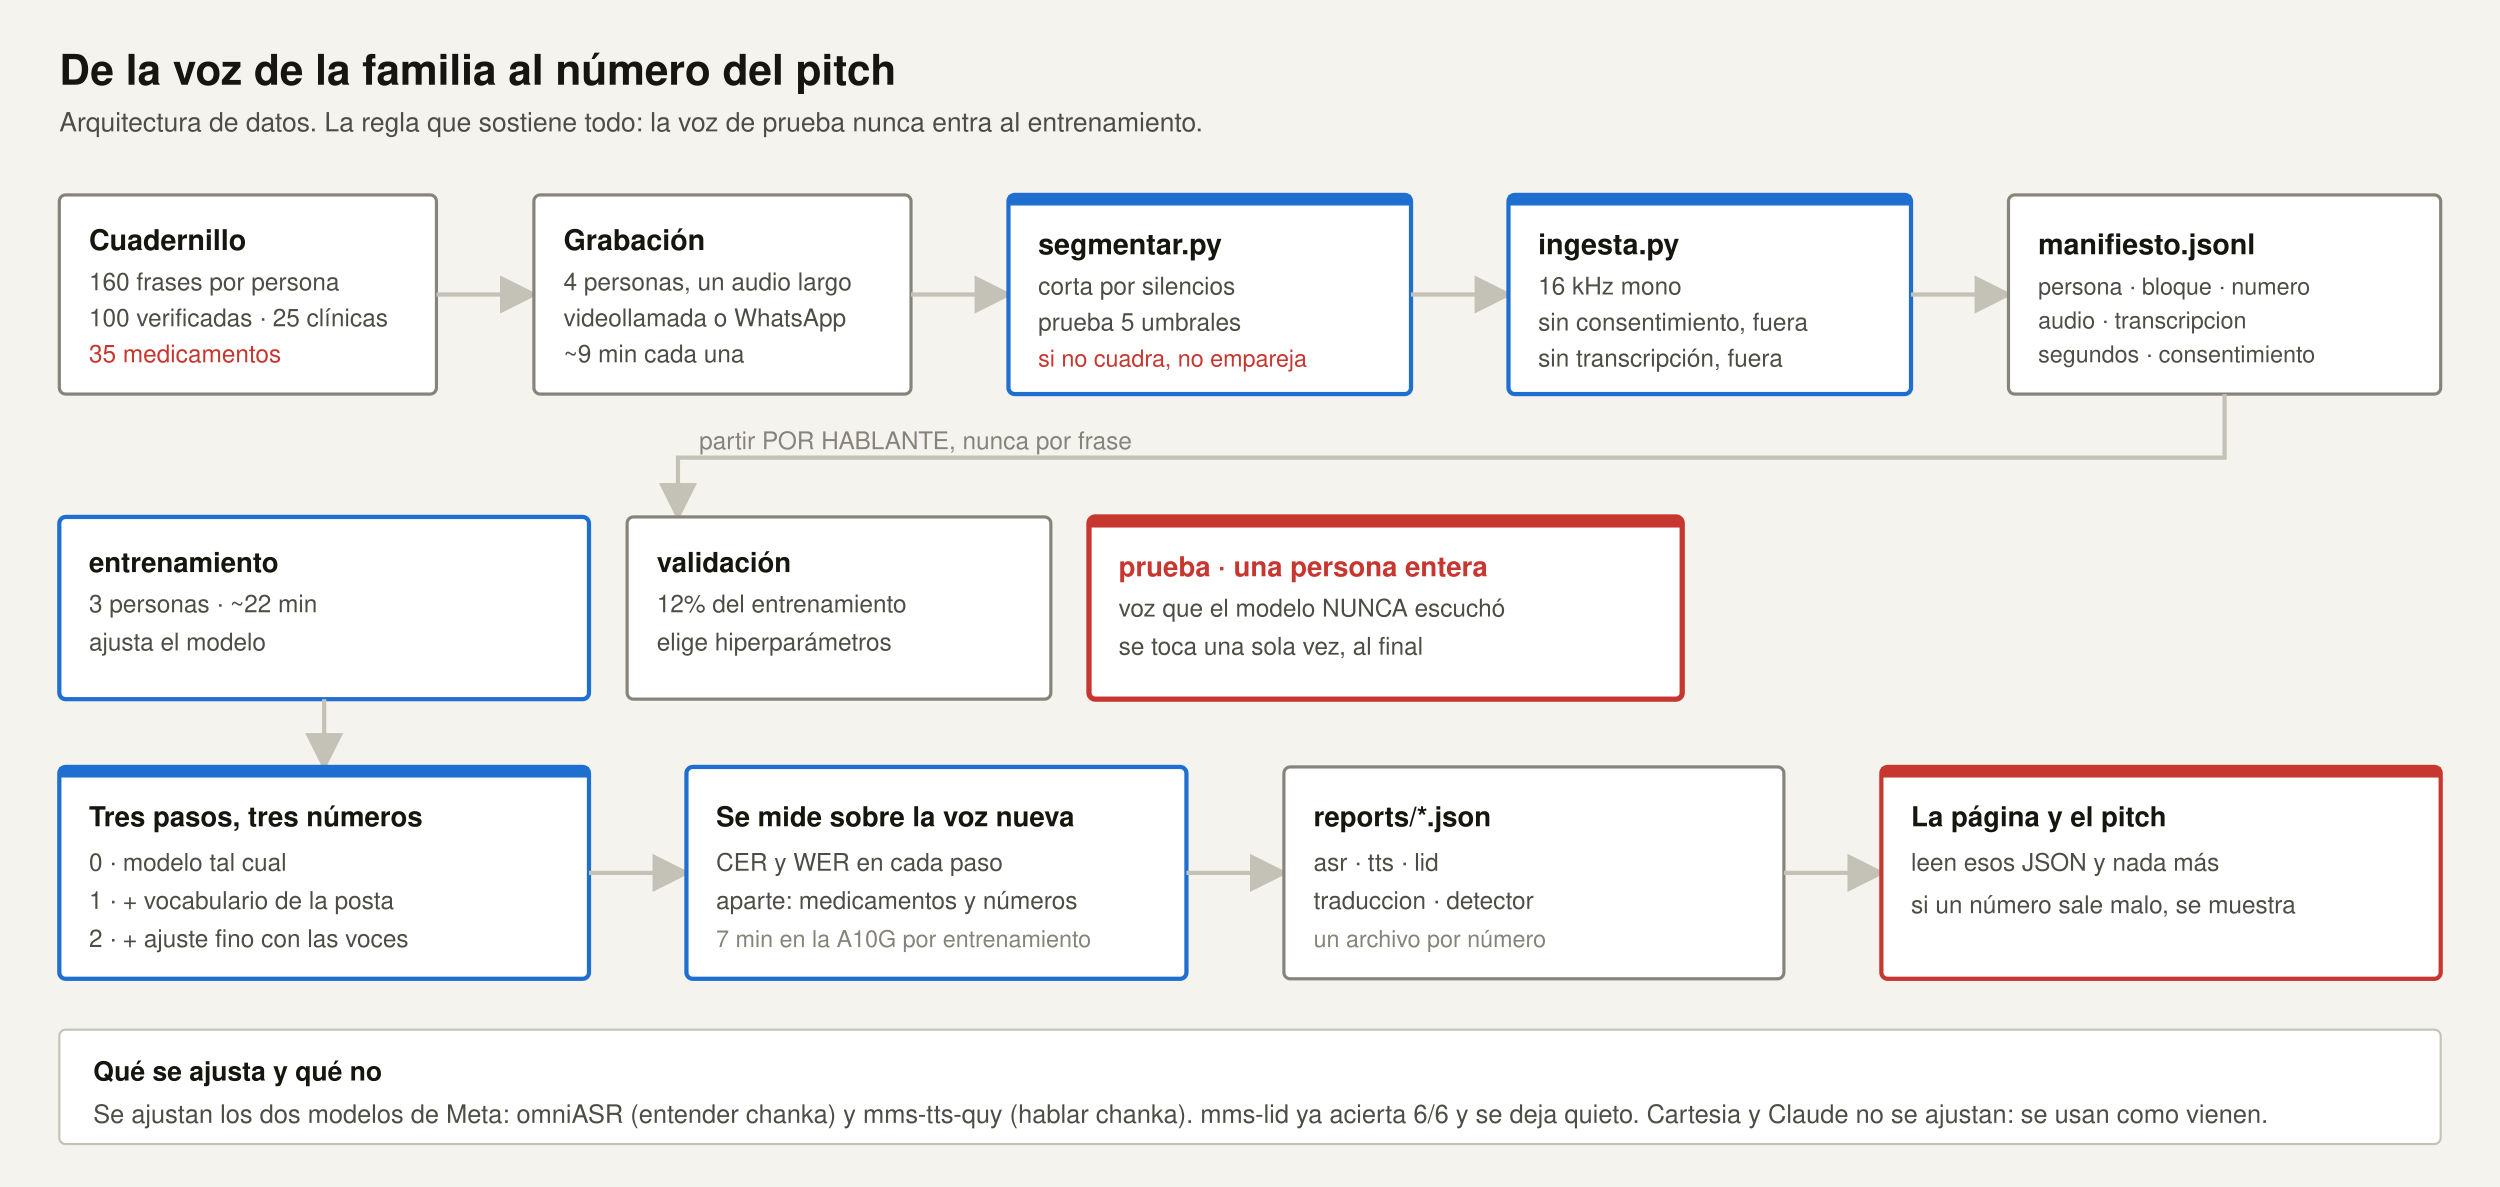
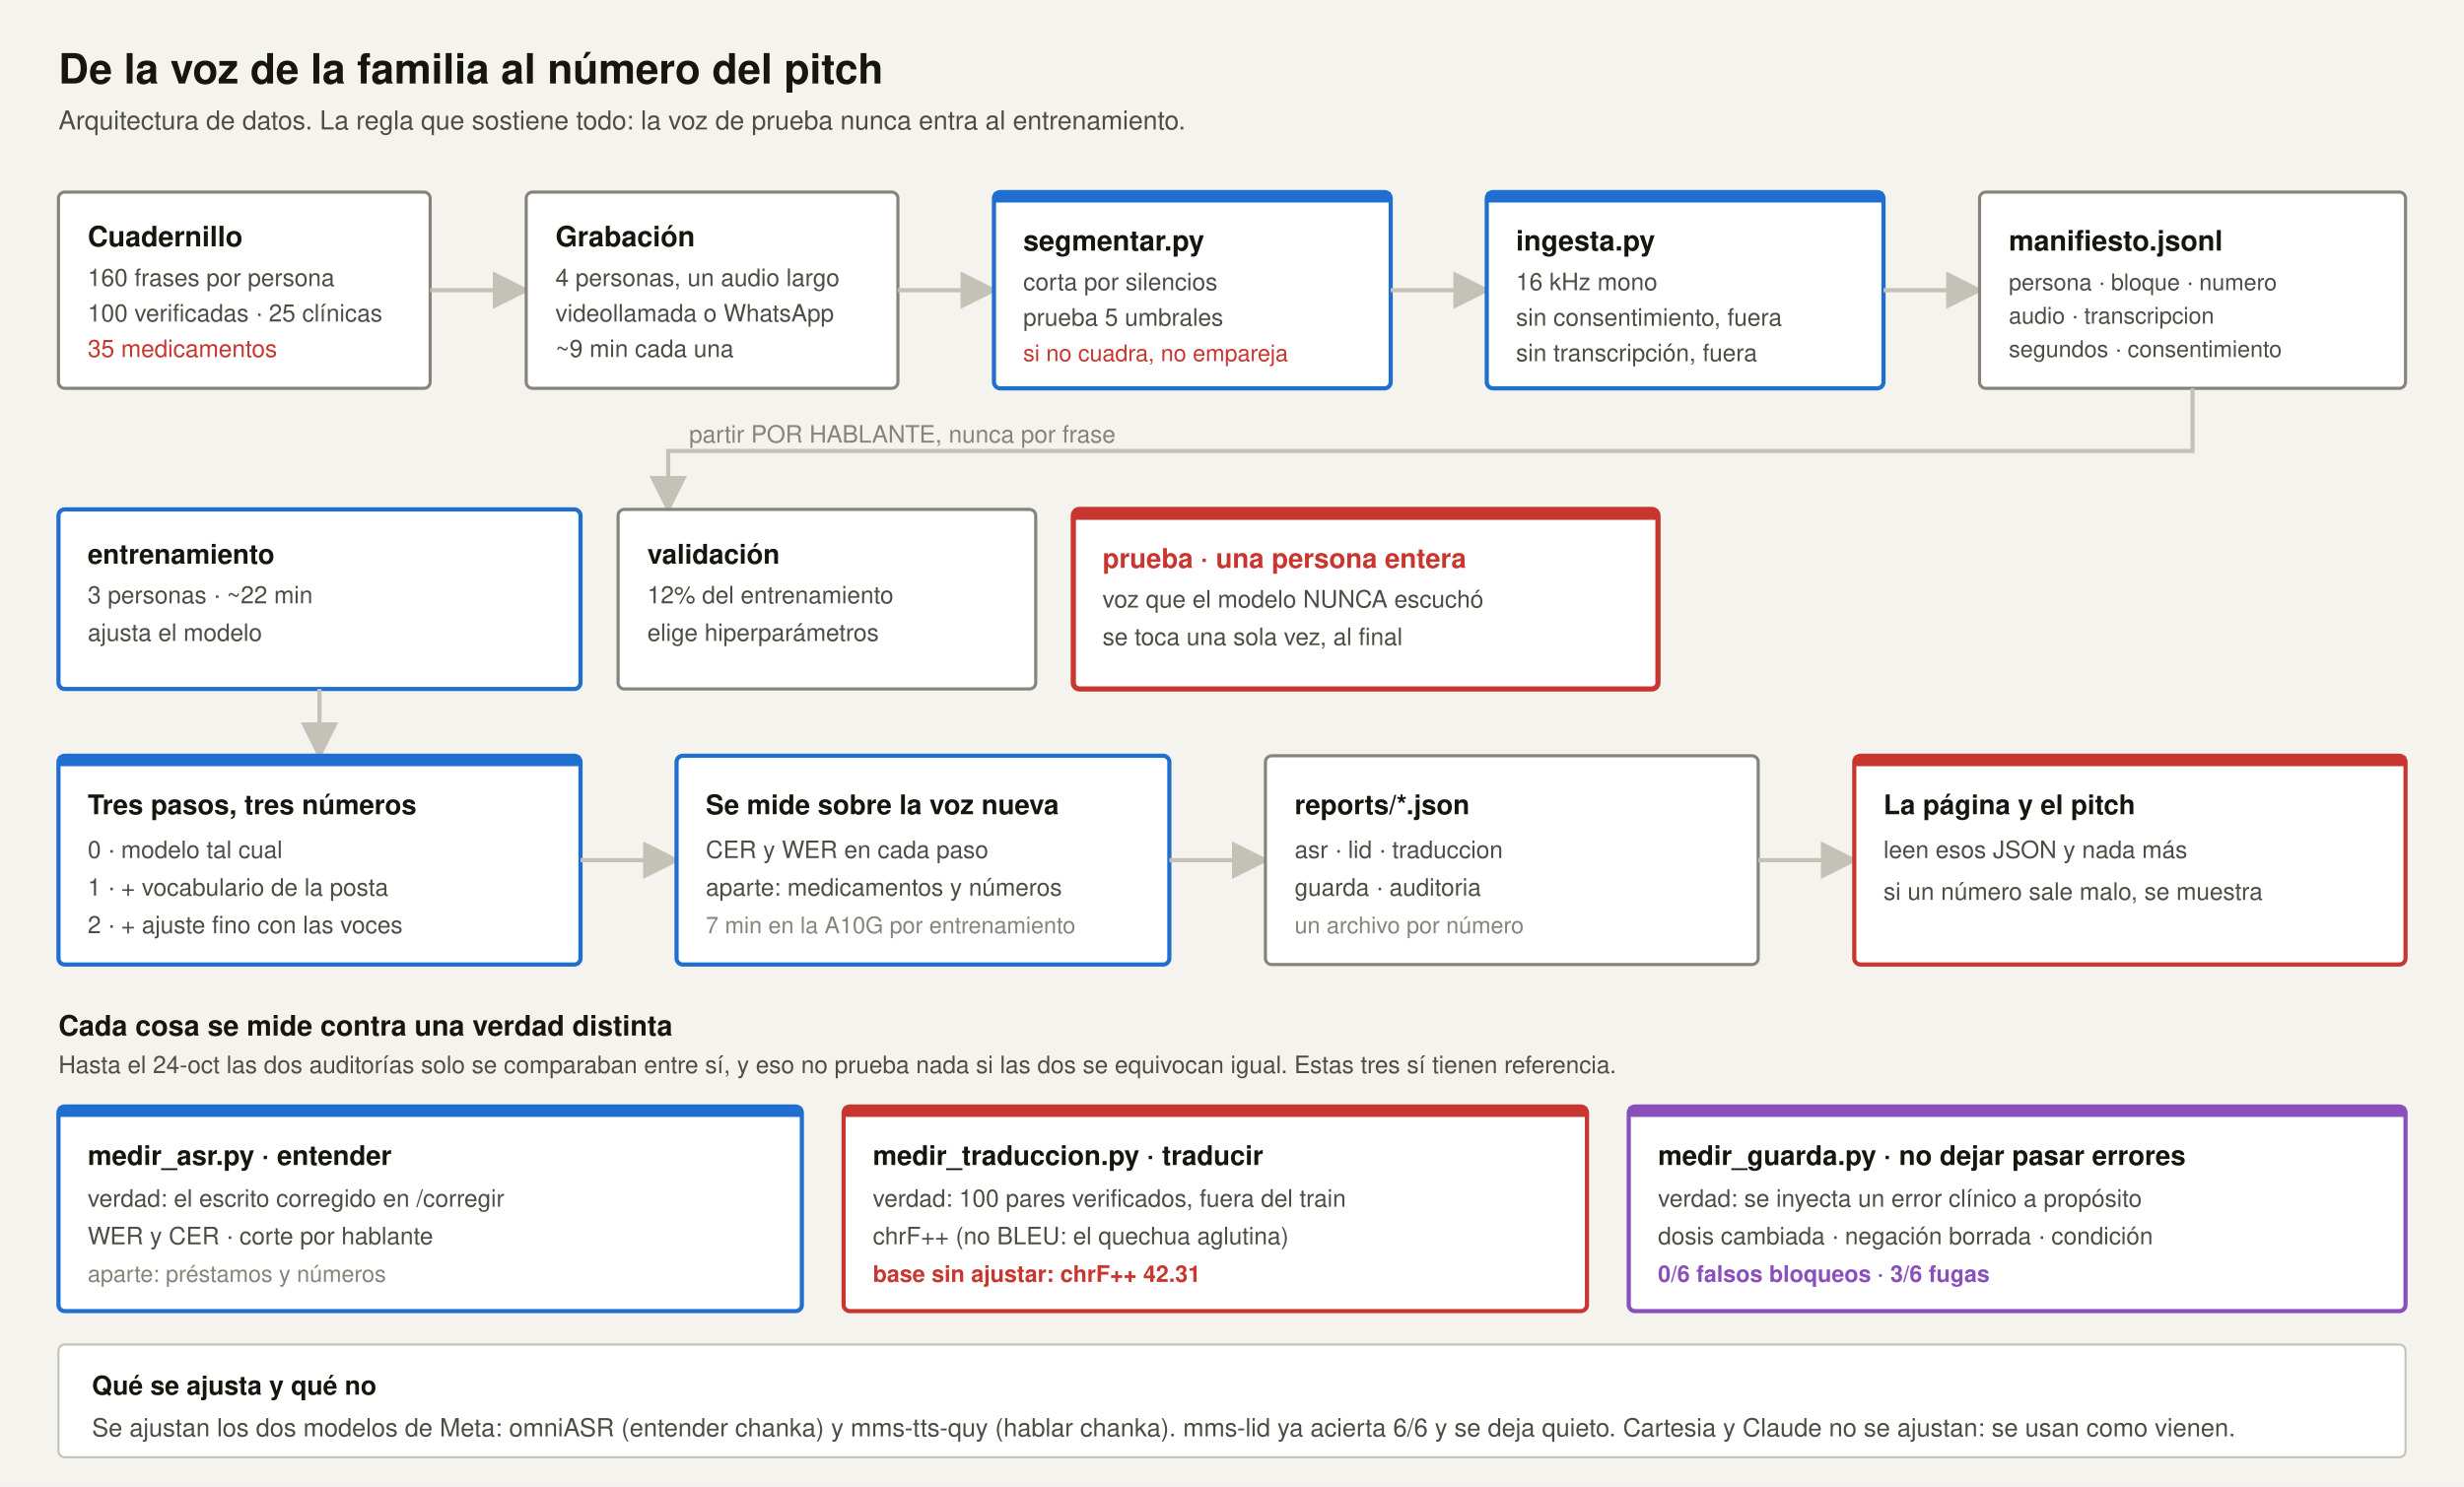
- <svg xmlns="http://www.w3.org/2000/svg" viewBox="0 0 1180 560" width="1180" height="560" font-family="Archivo, Helvetica, Arial, sans-serif">
-   <rect width="1180" height="560" fill="#f4f3ee" />
+ <svg xmlns="http://www.w3.org/2000/svg" viewBox="0 0 1180 712" width="1180" height="712" font-family="Archivo, Helvetica, Arial, sans-serif">
+   <rect width="1180" height="712" fill="#f4f3ee" />
  <text x="28" y="40" font-size="20" font-weight="700" fill="#16160f">De la voz de la familia al número del pitch</text>
  <text x="28" y="62" font-size="12.5" fill="#4e4d45">Arquitectura de datos. La regla que sostiene todo: la voz de prueba nunca entra al entrenamiento.</text>
  <g>
    <rect x="28" y="92" width="178" height="94" rx="3" fill="#ffffff" stroke="#86847a" stroke-width="1.5" />
    <text x="42" y="118" font-size="13.5" font-weight="600" fill="#16160f">Cuadernillo</text>
    <text x="42" y="137" font-size="11.5" fill="#4e4d45">160 frases por persona</text>
    <text x="42" y="154" font-size="11.5" fill="#4e4d45">100 verificadas · 25 clínicas</text>
    <text x="42" y="171" font-size="11.5" fill="#c8372f">35 medicamentos</text>
  </g>
  <path d="M206 139 H 252" stroke="#c4c2b6" stroke-width="2" marker-end="url(#f)" />
  <g>
    <rect x="252" y="92" width="178" height="94" rx="3" fill="#ffffff" stroke="#86847a" stroke-width="1.5" />
    <text x="266" y="118" font-size="13.5" font-weight="600" fill="#16160f">Grabación</text>
    <text x="266" y="137" font-size="11.5" fill="#4e4d45">4 personas, un audio largo</text>
    <text x="266" y="154" font-size="11.5" fill="#4e4d45">videollamada o WhatsApp</text>
    <text x="266" y="171" font-size="11.5" fill="#4e4d45">~9 min cada una</text>
  </g>
  <path d="M430 139 H 476" stroke="#c4c2b6" stroke-width="2" marker-end="url(#f)" />
  <g>
    <rect x="476" y="92" width="190" height="94" rx="3" fill="#ffffff" stroke="#1f6fd0" stroke-width="2" />
    <rect x="476" y="92" width="190" height="5" fill="#1f6fd0" />
    <text x="490" y="120" font-size="13.5" font-weight="600" fill="#16160f">segmentar.py</text>
    <text x="490" y="139" font-size="11.5" fill="#4e4d45">corta por silencios</text>
    <text x="490" y="156" font-size="11.5" fill="#4e4d45">prueba 5 umbrales</text>
    <text x="490" y="173" font-size="11" fill="#c8372f">si no cuadra, no empareja</text>
  </g>
  <path d="M666 139 H 712" stroke="#c4c2b6" stroke-width="2" marker-end="url(#f)" />
  <g>
    <rect x="712" y="92" width="190" height="94" rx="3" fill="#ffffff" stroke="#1f6fd0" stroke-width="2" />
    <rect x="712" y="92" width="190" height="5" fill="#1f6fd0" />
    <text x="726" y="120" font-size="13.5" font-weight="600" fill="#16160f">ingesta.py</text>
    <text x="726" y="139" font-size="11.5" fill="#4e4d45">16 kHz mono</text>
    <text x="726" y="156" font-size="11.5" fill="#4e4d45">sin consentimiento, fuera</text>
    <text x="726" y="173" font-size="11.5" fill="#4e4d45">sin transcripción, fuera</text>
  </g>
  <path d="M902 139 H 948" stroke="#c4c2b6" stroke-width="2" marker-end="url(#f)" />
  <g>
    <rect x="948" y="92" width="204" height="94" rx="3" fill="#ffffff" stroke="#86847a" stroke-width="1.5" />
    <text x="962" y="120" font-size="13.5" font-weight="600" fill="#16160f">manifiesto.jsonl</text>
    <text x="962" y="139" font-size="11" fill="#4e4d45">persona · bloque · numero</text>
    <text x="962" y="155" font-size="11" fill="#4e4d45">audio · transcripcion</text>
    <text x="962" y="171" font-size="11" fill="#4e4d45">segundos · consentimiento</text>
  </g>
  <path d="M1050 186 V 216 H 320 V 244" stroke="#c4c2b6" stroke-width="2" fill="none" marker-end="url(#f)" />
  <text x="330" y="212" font-size="11.5" fill="#86847a">partir POR HABLANTE, nunca por frase</text>
  <g>
    <rect x="28" y="244" width="250" height="86" rx="3" fill="#ffffff" stroke="#1f6fd0" stroke-width="2" />
    <text x="42" y="270" font-size="13" font-weight="600" fill="#16160f">entrenamiento</text>
    <text x="42" y="289" font-size="11.5" fill="#4e4d45">3 personas · ~22 min</text>
    <text x="42" y="307" font-size="11.5" fill="#4e4d45">ajusta el modelo</text>
  </g>
  <g>
    <rect x="296" y="244" width="200" height="86" rx="3" fill="#ffffff" stroke="#86847a" stroke-width="1.5" />
    <text x="310" y="270" font-size="13" font-weight="600" fill="#16160f">validación</text>
    <text x="310" y="289" font-size="11.5" fill="#4e4d45">12% del entrenamiento</text>
    <text x="310" y="307" font-size="11.5" fill="#4e4d45">elige hiperparámetros</text>
  </g>
  <g>
    <rect x="514" y="244" width="280" height="86" rx="3" fill="#ffffff" stroke="#c8372f" stroke-width="2.5" />
    <rect x="514" y="244" width="280" height="5" fill="#c8372f" />
    <text x="528" y="272" font-size="13" font-weight="700" fill="#c8372f">prueba · una persona entera</text>
    <text x="528" y="291" font-size="11.5" fill="#4e4d45">voz que el modelo NUNCA escuchó</text>
    <text x="528" y="309" font-size="11.5" fill="#4e4d45">se toca una sola vez, al final</text>
  </g>
  <path d="M153 330 V 362" stroke="#c4c2b6" stroke-width="2" marker-end="url(#f)" />
  <g>
    <rect x="28" y="362" width="250" height="100" rx="3" fill="#ffffff" stroke="#1f6fd0" stroke-width="2" />
    <rect x="28" y="362" width="250" height="5" fill="#1f6fd0" />
    <text x="42" y="390" font-size="13" font-weight="600" fill="#16160f">Tres pasos, tres números</text>
    <text x="42" y="411" font-size="11.5" fill="#4e4d45">0 · modelo tal cual</text>
    <text x="42" y="429" font-size="11.5" fill="#4e4d45">1 · + vocabulario de la posta</text>
    <text x="42" y="447" font-size="11.5" fill="#4e4d45">2 · + ajuste fino con las voces</text>
  </g>
  <path d="M278 412 H 324" stroke="#c4c2b6" stroke-width="2" marker-end="url(#f)" />
  <g>
    <rect x="324" y="362" width="236" height="100" rx="3" fill="#ffffff" stroke="#1f6fd0" stroke-width="2" />
    <text x="338" y="390" font-size="13" font-weight="600" fill="#16160f">Se mide sobre la voz nueva</text>
    <text x="338" y="411" font-size="11.5" fill="#4e4d45">CER y WER en cada paso</text>
    <text x="338" y="429" font-size="11.5" fill="#4e4d45">aparte: medicamentos y números</text>
    <text x="338" y="447" font-size="11" fill="#86847a">7 min en la A10G por entrenamiento</text>
  </g>
  <path d="M560 412 H 606" stroke="#c4c2b6" stroke-width="2" marker-end="url(#f)" />
  <g>
    <rect x="606" y="362" width="236" height="100" rx="3" fill="#ffffff" stroke="#86847a" stroke-width="1.5" />
    <text x="620" y="390" font-size="13" font-weight="600" fill="#16160f">reports/*.json</text>
-     <text x="620" y="411" font-size="11.5" fill="#4e4d45">asr · tts · lid</text>
-     <text x="620" y="429" font-size="11.5" fill="#4e4d45">traduccion · detector</text>
+     <text x="620" y="411" font-size="11.5" fill="#4e4d45">asr · lid · traduccion</text>
+     <text x="620" y="429" font-size="11.5" fill="#4e4d45">guarda · auditoria</text>
    <text x="620" y="447" font-size="11" fill="#86847a">un archivo por número</text>
  </g>
  <path d="M842 412 H 888" stroke="#c4c2b6" stroke-width="2" marker-end="url(#f)" />
  <g>
    <rect x="888" y="362" width="264" height="100" rx="3" fill="#ffffff" stroke="#c8372f" stroke-width="2" />
    <rect x="888" y="362" width="264" height="5" fill="#c8372f" />
    <text x="902" y="390" font-size="13" font-weight="600" fill="#16160f">La página y el pitch</text>
    <text x="902" y="411" font-size="11.5" fill="#4e4d45">leen esos JSON y nada más</text>
    <text x="902" y="431" font-size="11.5" fill="#4e4d45">si un número sale malo, se muestra</text>
  </g>
-   <rect x="28" y="486" width="1124" height="54" rx="3" fill="#ffffff" stroke="#c4c2b6" />
-   <text x="44" y="510" font-size="12.5" font-weight="700" fill="#16160f">Qué se ajusta y qué no</text>
-   <text x="44" y="530" font-size="12" fill="#4e4d45">Se ajustan los dos modelos de Meta: omniASR (entender chanka) y mms-tts-quy (hablar chanka). mms-lid ya acierta 6/6 y se deja quieto. Cartesia y Claude no se ajustan: se usan como vienen.</text>
+   <text x="28" y="496" font-size="13.5" font-weight="700" fill="#16160f">Cada cosa se mide contra una verdad distinta</text>
+   <text x="28" y="514" font-size="11.5" fill="#4e4d45">Hasta el 24-oct las dos auditorías solo se comparaban entre sí, y eso no prueba nada si las dos se equivocan igual. Estas tres sí tienen referencia.</text>
+   <g>
+     <rect x="28" y="530" width="356" height="98" rx="3" fill="#ffffff" stroke="#1f6fd0" stroke-width="2" />
+     <rect x="28" y="530" width="356" height="5" fill="#1f6fd0" />
+     <text x="42" y="558" font-size="13" font-weight="600" fill="#16160f">medir_asr.py · entender</text>
+     <text x="42" y="578" font-size="11.5" fill="#4e4d45">verdad: el escrito corregido en /corregir</text>
+     <text x="42" y="596" font-size="11.5" fill="#4e4d45">WER y CER · corte por hablante</text>
+     <text x="42" y="614" font-size="11" fill="#86847a">aparte: préstamos y números</text>
+   </g>
+   <g>
+     <rect x="404" y="530" width="356" height="98" rx="3" fill="#ffffff" stroke="#c8372f" stroke-width="2" />
+     <rect x="404" y="530" width="356" height="5" fill="#c8372f" />
+     <text x="418" y="558" font-size="13" font-weight="600" fill="#16160f">medir_traduccion.py · traducir</text>
+     <text x="418" y="578" font-size="11.5" fill="#4e4d45">verdad: 100 pares verificados, fuera del train</text>
+     <text x="418" y="596" font-size="11.5" fill="#4e4d45">chrF++ (no BLEU: el quechua aglutina)</text>
+     <text x="418" y="614" font-size="11" font-weight="700" fill="#c8372f">base sin ajustar: chrF++ 42.31</text>
+   </g>
+   <g>
+     <rect x="780" y="530" width="372" height="98" rx="3" fill="#ffffff" stroke="#8a4fbd" stroke-width="2" />
+     <rect x="780" y="530" width="372" height="5" fill="#8a4fbd" />
+     <text x="794" y="558" font-size="13" font-weight="600" fill="#16160f">medir_guarda.py · no dejar pasar errores</text>
+     <text x="794" y="578" font-size="11.5" fill="#4e4d45">verdad: se inyecta un error clínico a propósito</text>
+     <text x="794" y="596" font-size="11.5" fill="#4e4d45">dosis cambiada · negación borrada · condición</text>
+     <text x="794" y="614" font-size="11" font-weight="700" fill="#8a4fbd">0/6 falsos bloqueos · 3/6 fugas</text>
+   </g>
+   <rect x="28" y="644" width="1124" height="54" rx="3" fill="#ffffff" stroke="#c4c2b6" />
+   <text x="44" y="668" font-size="12.5" font-weight="700" fill="#16160f">Qué se ajusta y qué no</text>
+   <text x="44" y="688" font-size="12" fill="#4e4d45">Se ajustan los dos modelos de Meta: omniASR (entender chanka) y mms-tts-quy (hablar chanka). mms-lid ya acierta 6/6 y se deja quieto. Cartesia y Claude no se ajustan: se usan como vienen.</text>
  <defs>
    <marker id="f" markerWidth="9" markerHeight="9" refX="8" refY="4.5" orient="auto">
      <path d="M0 0 L9 4.5 L0 9 z" fill="#c4c2b6" />
    </marker>
  </defs>
</svg>
